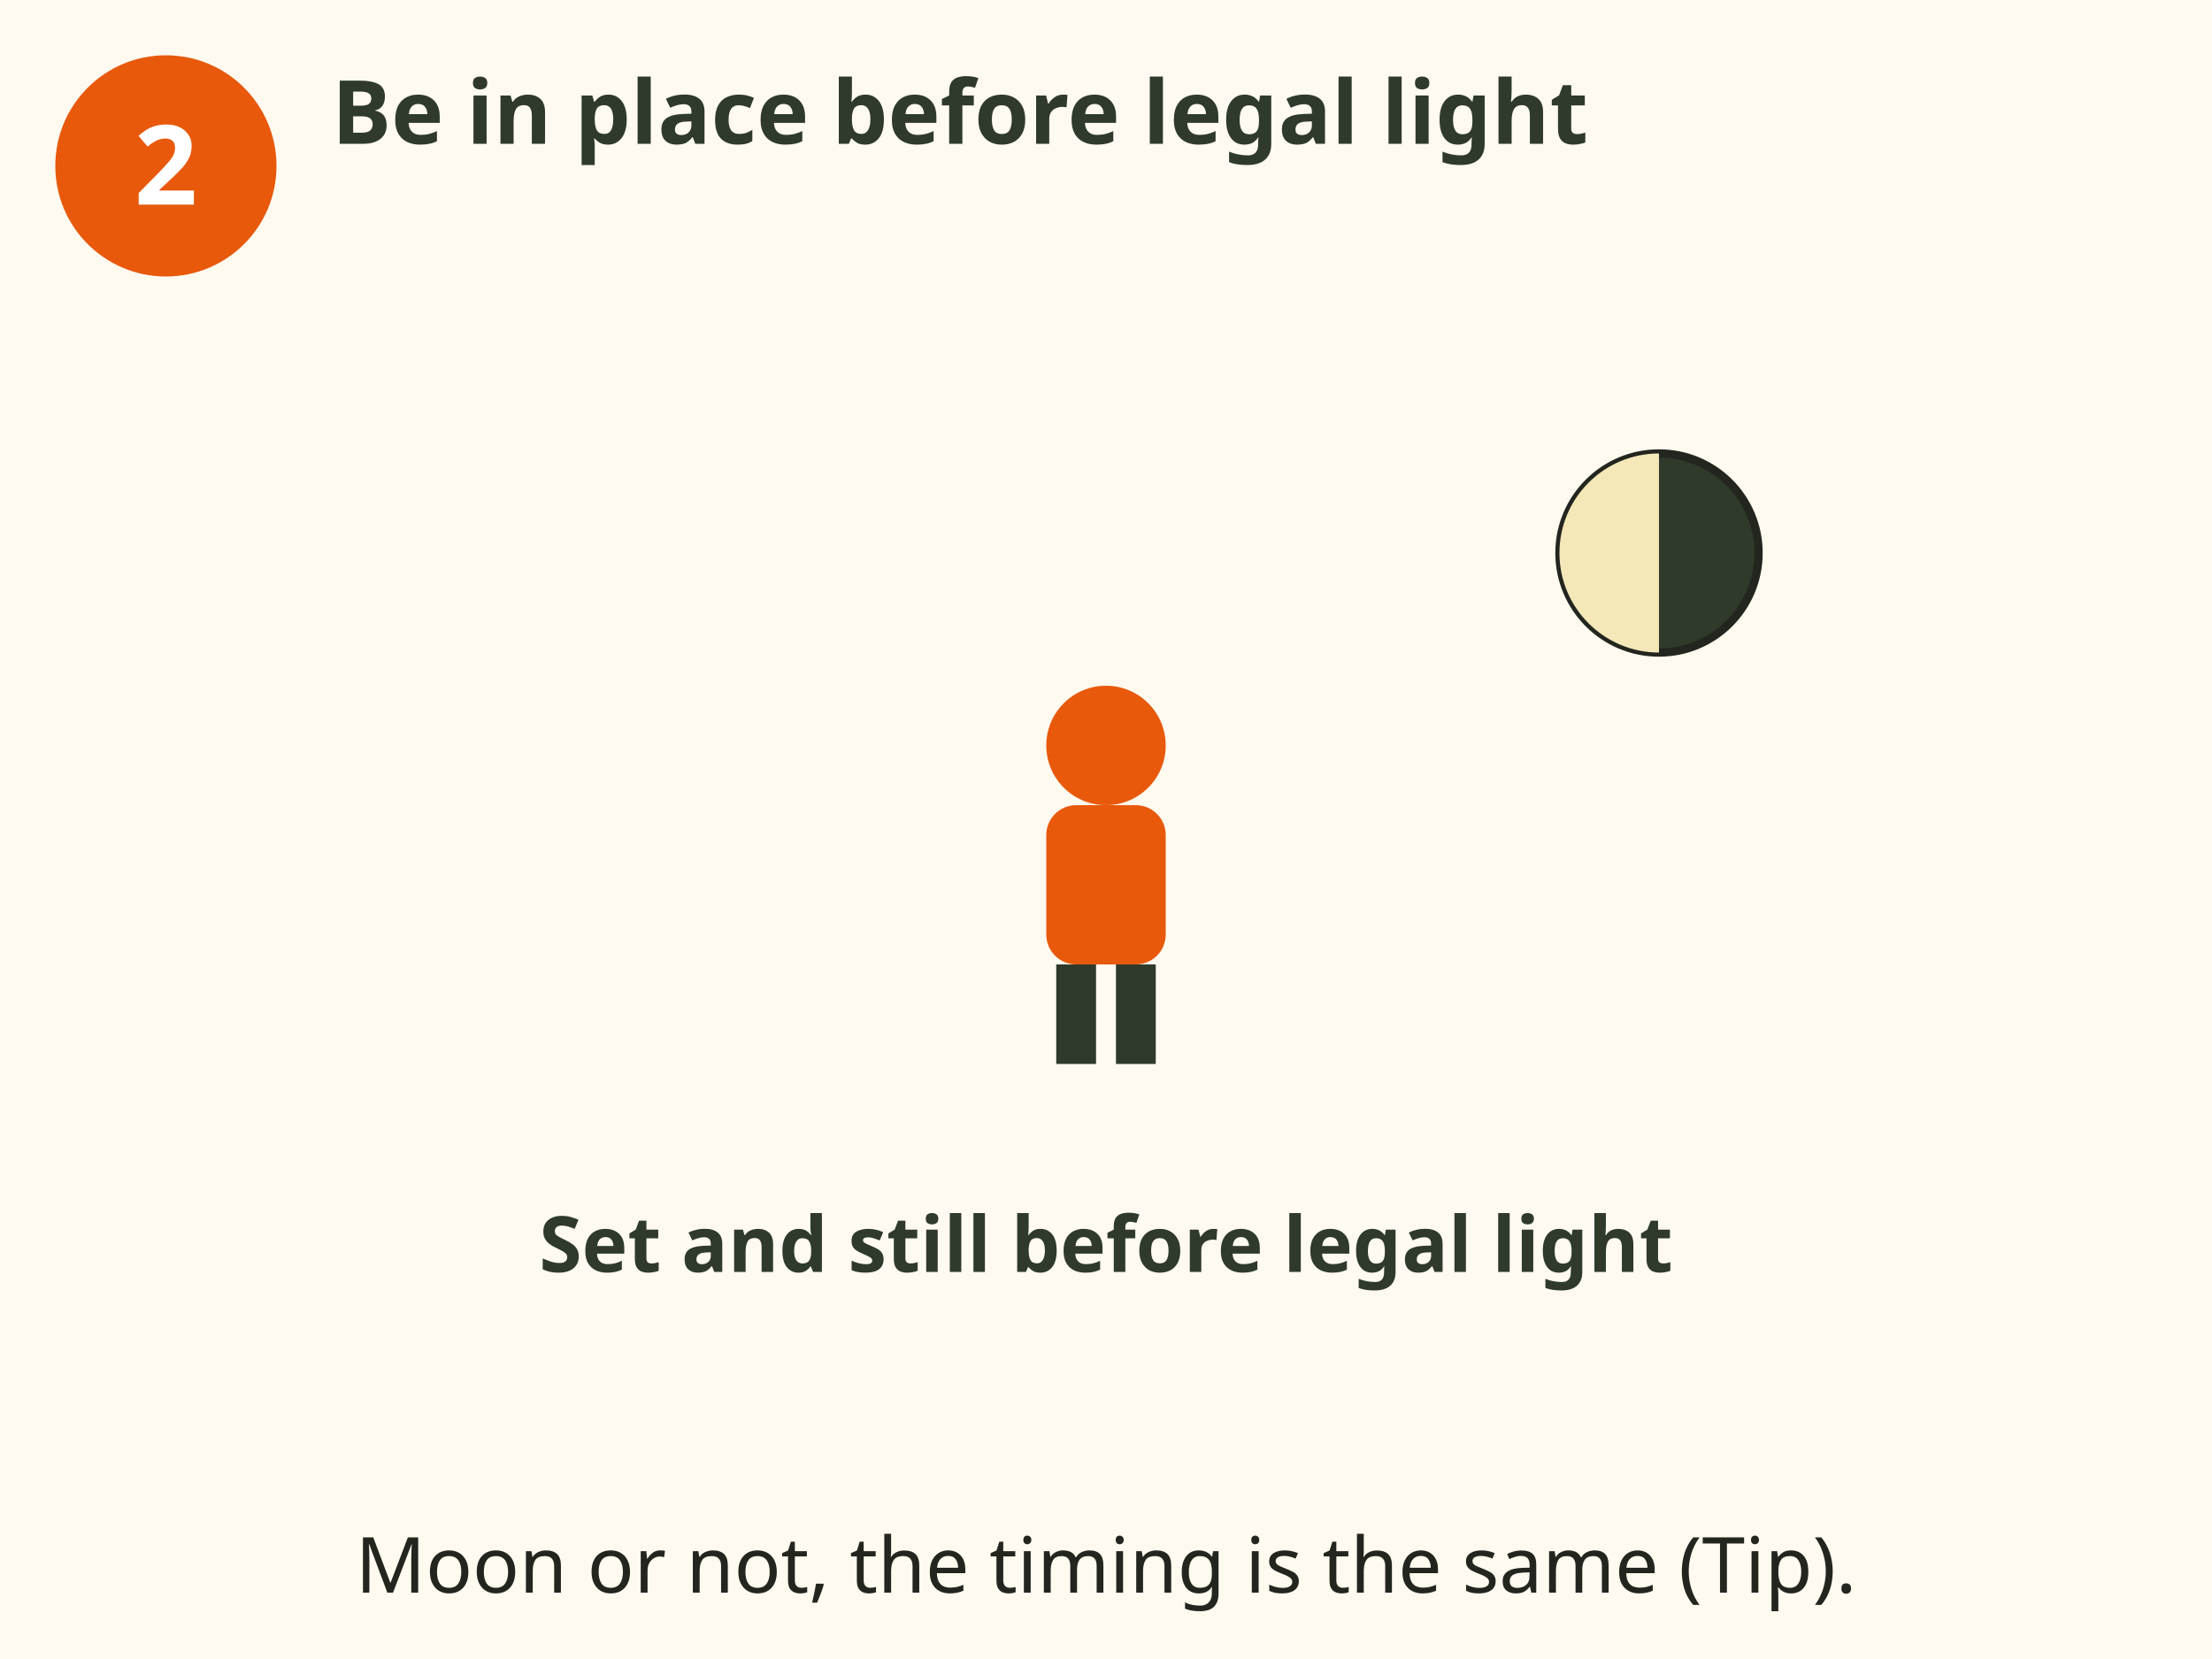
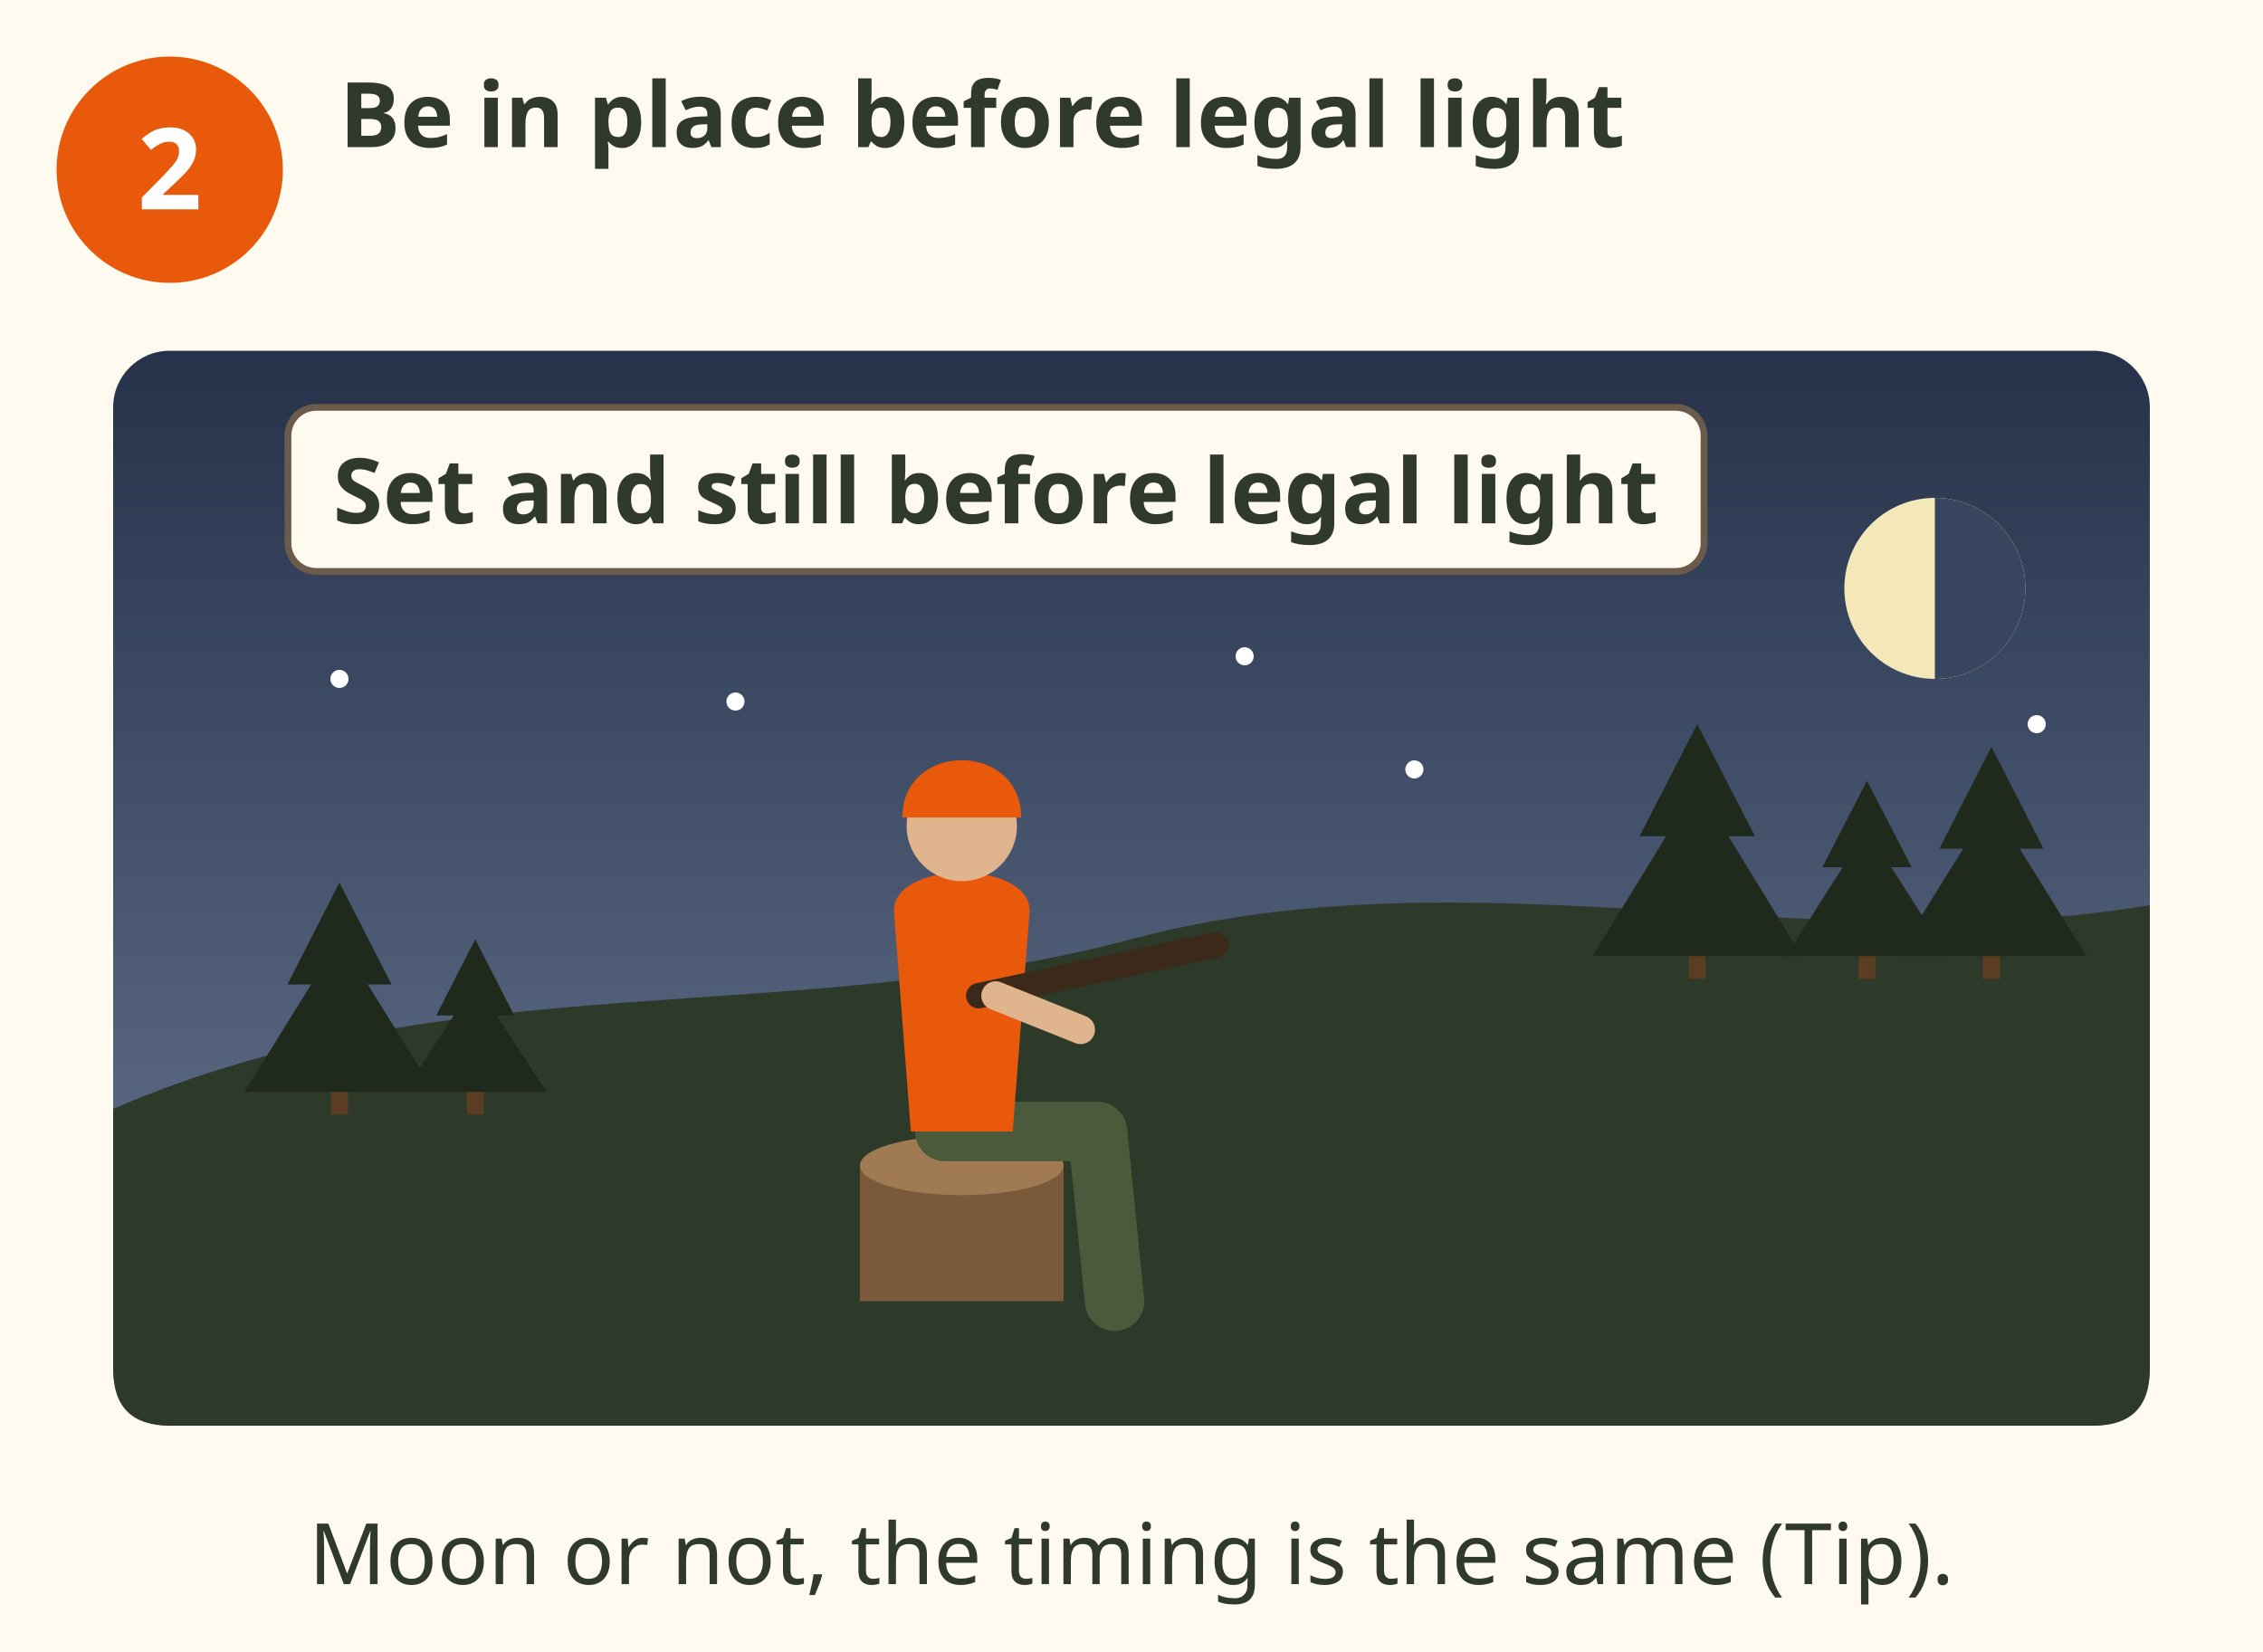
- <svg xmlns="http://www.w3.org/2000/svg" viewBox="0 0 400 300" role="img" aria-label="Step 2: Be in place before legal light. Moon or not, the timing is the same (Tip).">
-   <rect x="0" y="0" width="400" height="300" fill="#fffaf0" />
+ <svg xmlns="http://www.w3.org/2000/svg" viewBox="0 0 400 292" font-family="sans-serif" role="img" aria-label="Step 2: Be in place before legal light. A hunter sits still on a stump in the dark before dawn, under a half moon. Set and still before legal light. Moon or not, the timing is the same (Tip).">
+   <rect width="400" height="292" fill="#fffaf0" />
  <circle cx="30" cy="30" r="20" fill="#e8590c" />
-   <text x="30" y="37" font-family="sans-serif" font-size="20" font-weight="bold" fill="#fff" text-anchor="middle">2</text>
-   <text x="60" y="26" font-family="sans-serif" font-size="16" font-weight="bold" fill="#2f3a2b" text-anchor="start">Be in place before legal light</text>
-   <g transform="translate(200 160) scale(1.8)">
-     <circle cy="-14" r="6" fill="#e8590c" />
-     <rect x="-6" y="-8" width="12" height="16" rx="3" fill="#e8590c" />
-     <rect x="-5" y="8" width="4" height="10" fill="#2f3a2b" />
-     <rect x="1" y="8" width="4" height="10" fill="#2f3a2b" />
+   <text x="30" y="37" font-size="20" font-weight="bold" fill="#fff" text-anchor="middle">2</text>
+   <text x="60" y="26" font-size="16" font-weight="bold" fill="#2f3a2b">Be in place before legal light</text>
+   <defs>
+     <linearGradient id="rq-mn-step-2-sky" x1="0" y1="0" x2="0" y2="1">
+       <stop offset="0" stop-color="#26324a" />
+       <stop offset="1" stop-color="#6b7a96" />
+     </linearGradient>
+   </defs>
+   <rect x="20" y="62" width="360" height="190" rx="10" fill="url(#rq-mn-step-2-sky)" />
+   <path d="M20 196 C80 170 140 182 200 166 C260 150 320 170 380 160 V242 Q380 252 370 252 H30 Q20 252 20 242z" fill="#2d3a2a" />
+   <rect x="58.5" y="192.0" width="3" height="5" fill="#5a3d22" />
+   <path d="M60.0 156.0 L69.2 174.0 L65.0 174.0 L76.8 193.0 L43.2 193.0 L55.0 174.0 L50.8 174.0z" fill="#1f2a1d" />
+   <rect x="82.5" y="192.0" width="3" height="5" fill="#5a3d22" />
+   <path d="M84.0 166.0 L90.9 179.5 L87.8 179.5 L96.6 193.0 L71.4 193.0 L80.2 179.5 L77.1 179.5z" fill="#1f2a1d" />
+   <rect x="298.5" y="168.0" width="3" height="5" fill="#5a3d22" />
+   <path d="M300.0 128.0 L310.2 147.8 L305.5 147.8 L318.5 169.0 L281.5 169.0 L294.5 147.8 L289.8 147.8z" fill="#1f2a1d" />
+   <rect x="328.5" y="168.0" width="3" height="5" fill="#5a3d22" />
+   <path d="M330.0 138.0 L337.9 153.3 L334.3 153.3 L344.3 169.0 L315.7 169.0 L325.7 153.3 L322.1 153.3z" fill="#1f2a1d" />
+   <rect x="350.5" y="168.0" width="3" height="5" fill="#5a3d22" />
+   <path d="M352.0 132.0 L361.2 150.0 L357.0 150.0 L368.8 169.0 L335.2 169.0 L347.0 150.0 L342.8 150.0z" fill="#1f2a1d" />
+   <circle cx="342" cy="104" r="16" fill="#f4e7b8" />
+   <path d="M342 88 A16 16 0 0 1 342 120z" fill="#3a4660" />
+   <circle cx="60" cy="120" r="1.6" fill="#fff" />
+   <circle cx="130" cy="124" r="1.6" fill="#fff" />
+   <circle cx="220" cy="116" r="1.6" fill="#fff" />
+   <circle cx="250" cy="136" r="1.6" fill="#fff" />
+   <circle cx="360" cy="128" r="1.6" fill="#fff" />
+   <g transform="translate(170 230) scale(1.5 1.5)">
+     <path d="M-12 0 V-16 H12 V0z" fill="#7a5a3a" />
+     <ellipse cx="0" cy="-16" rx="12" ry="3.5" fill="#a07a52" />
+     <path d="M-2 -20 L16 -20 L18 0" stroke="#4a5a3a" stroke-width="7" fill="none" stroke-linecap="round" stroke-linejoin="round" />
+     <path d="M-8 -46 C-8 -52 8 -52 8 -46 L6 -20 H-6z" fill="#e8590c" />
+     <circle cx="0" cy="-56" r="6.5" fill="#e0b48c" />
+     <path d="M-7 -57 C-7 -66 7 -66 7 -57z" fill="#e8590c" />
+     <path d="M2 -36 L30 -42" stroke="#3b2a1a" stroke-width="3" stroke-linecap="round" />
+     <path d="M4 -36 L14 -32" stroke="#e0b48c" stroke-width="3.4" stroke-linecap="round" />
  </g>
-   <g>
-     <circle cx="300" cy="100" r="18" fill="#2f3a2b" stroke="#23261f" stroke-width="1.5" />
-     <path d="M300 82 A 18 18 0 0 0 300 118 Z" fill="#f4e7b8" />
-   </g>
-   <text x="200" y="230" font-family="sans-serif" font-size="14" font-weight="bold" fill="#2f3a2b" text-anchor="middle">Set and still before legal light</text>
-   <text x="200" y="288" font-family="sans-serif" font-size="14" fill="#23261f" text-anchor="middle">Moon or not, the timing is the same (Tip).</text>
+   <rect x="50.9" y="72.0" width="250.3" height="29.0" rx="5" fill="#fffaf0" stroke="#6b5b4b" stroke-width="1.2" />
+   <text x="176" y="92.5" font-size="16" font-weight="bold" fill="#2f3a2b" text-anchor="middle">Set and still before legal light</text>
+   <text x="200" y="280" font-size="15" fill="#2f3a2b" text-anchor="middle">Moon or not, the timing is the same (Tip).</text>
</svg>
